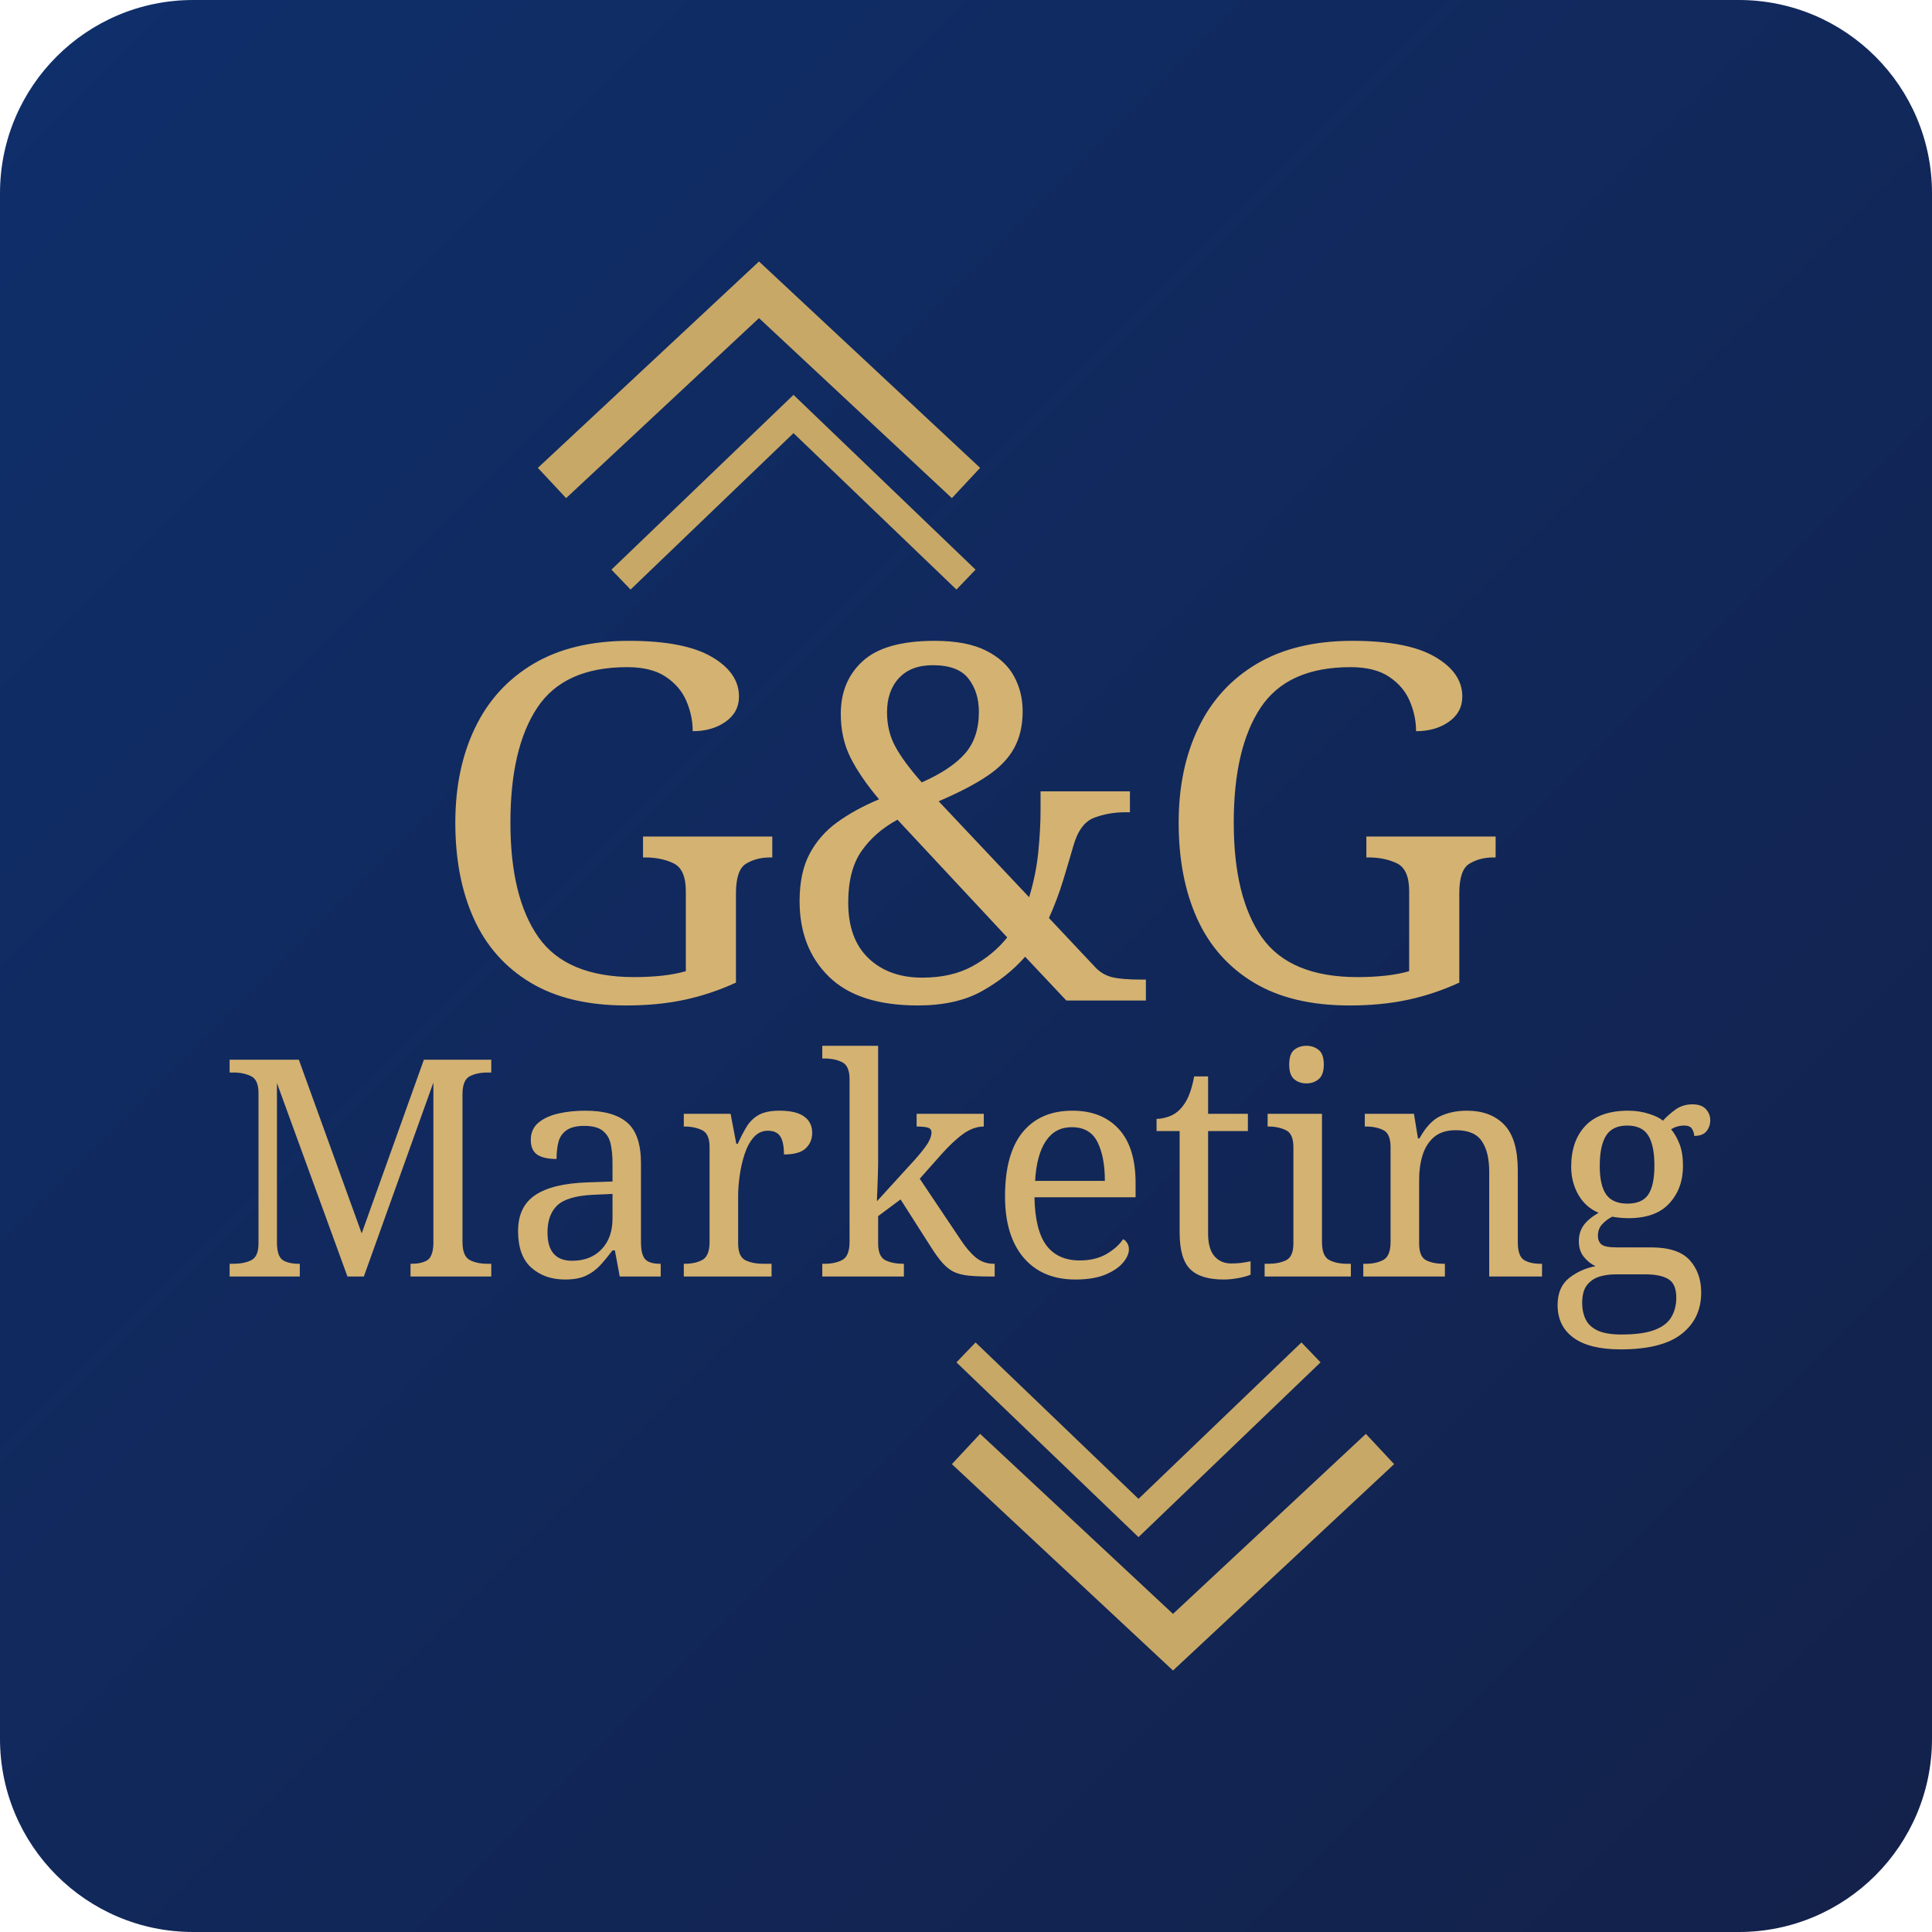
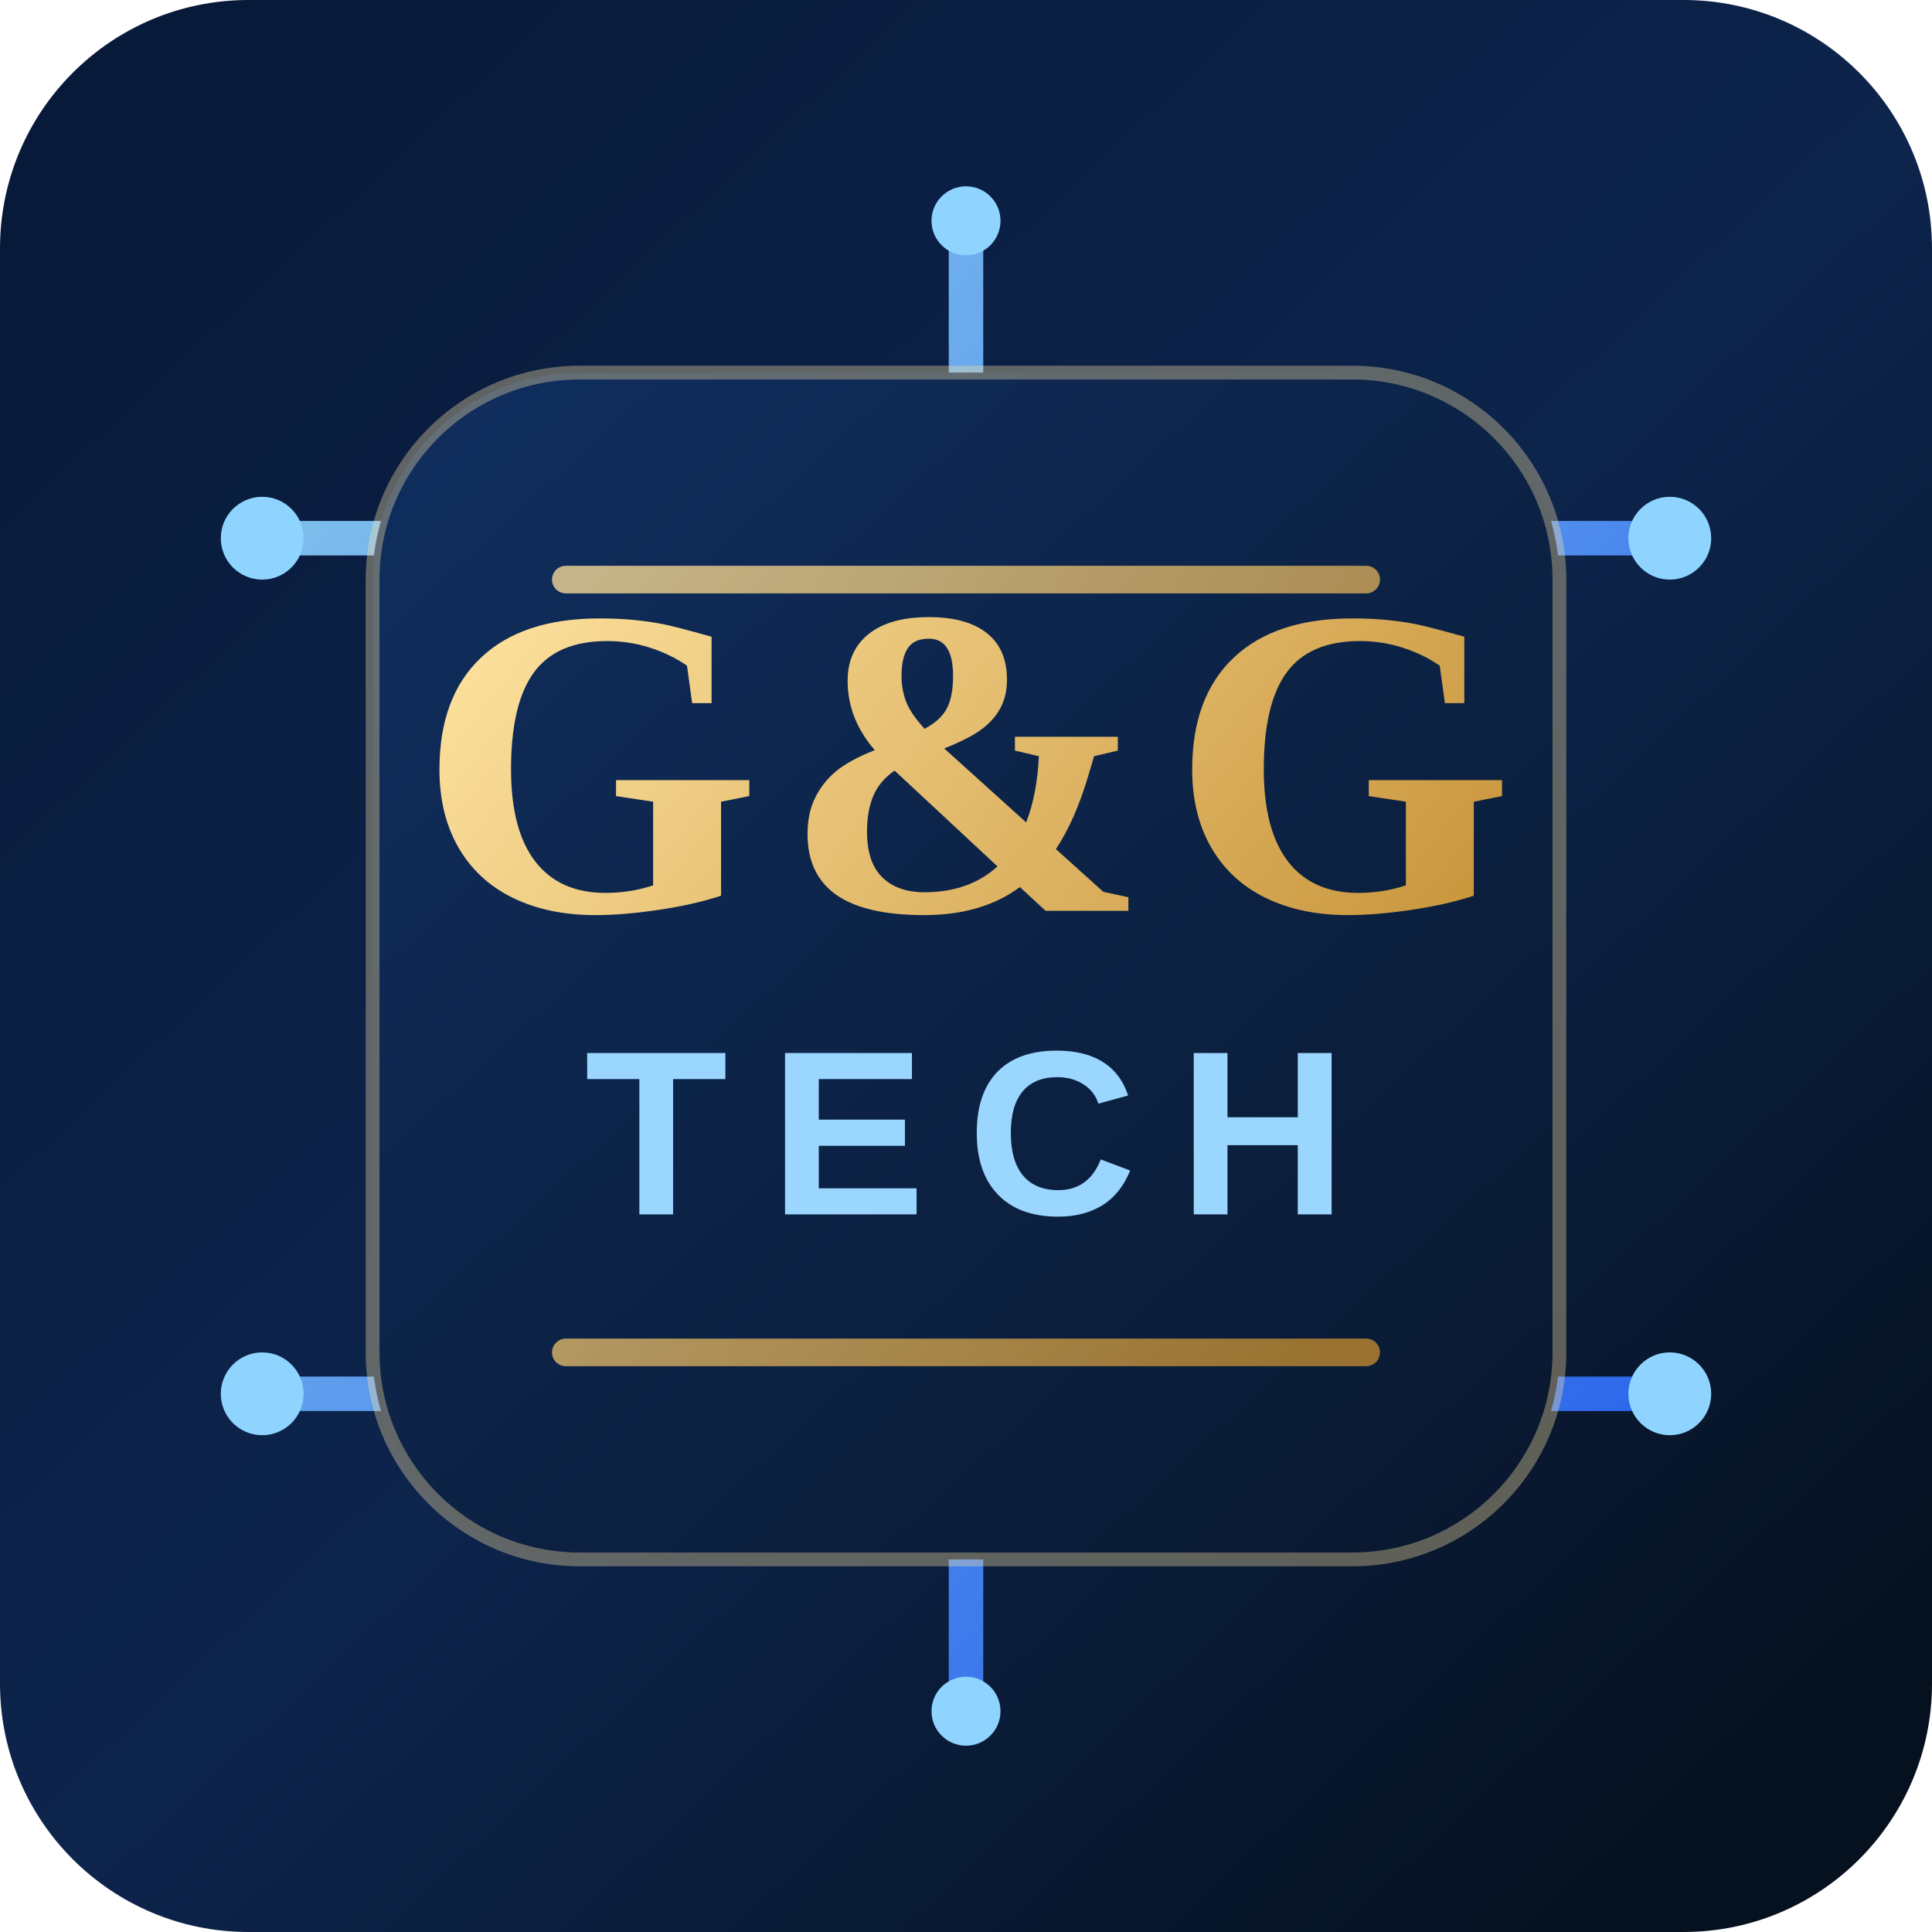
- <svg xmlns="http://www.w3.org/2000/svg" width="280" height="280" viewBox="0 0 280 280" fill="none">
+ <svg xmlns="http://www.w3.org/2000/svg" viewBox="0 0 280 280" role="img" aria-labelledby="gg-tech-logo-title gg-tech-logo-desc">
  <defs>
-     <linearGradient id="bg" x1="0" y1="0" x2="280" y2="280" gradientUnits="userSpaceOnUse">
-       <stop stop-color="#0F2F6B" />
-       <stop offset="1" stop-color="#13214A" />
+     <linearGradient id="bg" x1="24" y1="18" x2="254" y2="264" gradientUnits="userSpaceOnUse">
+       <stop stop-color="#081a3a" />
+       <stop offset="0.52" stop-color="#0d244c" />
+       <stop offset="1" stop-color="#06111f" />
+     </linearGradient>
+     <linearGradient id="panel" x1="58" y1="48" x2="222" y2="228" gradientUnits="userSpaceOnUse">
+       <stop stop-color="#102f60" />
+       <stop offset="1" stop-color="#09172d" />
+     </linearGradient>
+     <linearGradient id="gold" x1="70" y1="74" x2="204" y2="178" gradientUnits="userSpaceOnUse">
+       <stop stop-color="#ffe5a3" />
+       <stop offset="1" stop-color="#c28b2f" />
+     </linearGradient>
+     <linearGradient id="blue" x1="46" y1="52" x2="232" y2="226" gradientUnits="userSpaceOnUse">
+       <stop stop-color="#8ed4ff" />
+       <stop offset="1" stop-color="#2d6dff" />
    </linearGradient>
  </defs>
-   <rect width="280" height="280" rx="28" fill="url(#bg)" />
-   <path d="M80 70L110 42L140 70" stroke="#C8A866" stroke-width="6" />
-   <path d="M90 84L115 60L140 84" stroke="#C8A866" stroke-width="4" />
-   <path d="M140 210L170 238L200 210" stroke="#C8A866" stroke-width="6" />
-   <path d="M140 196L165 220L190 196" stroke="#C8A866" stroke-width="4" />
-   <text x="140" y="145" text-anchor="middle" fill="#D4B272" font-family="Georgia, serif" font-size="72">G&amp;G</text>
-   <text x="140" y="185" text-anchor="middle" fill="#D4B272" font-family="Georgia, serif" font-size="44">Marketing</text>
+   <rect width="280" height="280" rx="36" fill="url(#bg)" />
+   <g fill="none" stroke="url(#blue)" stroke-linecap="round" stroke-linejoin="round" stroke-width="5" opacity="0.9">
+     <path d="M38 78h42l18 18" />
+     <path d="M242 78h-42l-18 18" />
+     <path d="M38 202h42l18-18" />
+     <path d="M242 202h-42l-18-18" />
+     <path d="M140 32v34" />
+     <path d="M140 214v34" />
+   </g>
+   <g fill="#8ed4ff">
+     <circle cx="38" cy="78" r="6" />
+     <circle cx="242" cy="78" r="6" />
+     <circle cx="38" cy="202" r="6" />
+     <circle cx="242" cy="202" r="6" />
+     <circle cx="140" cy="32" r="5" />
+     <circle cx="140" cy="248" r="5" />
+   </g>
+   <rect x="54" y="54" width="172" height="172" rx="30" fill="url(#panel)" stroke="#ffe5a3" stroke-opacity="0.35" stroke-width="2" />
+   <path d="M82 84h116M82 196h116" stroke="url(#gold)" stroke-linecap="round" stroke-width="4" opacity="0.78" />
+   <text x="140" y="132" text-anchor="middle" fill="url(#gold)" font-family="Georgia, Times New Roman, serif" font-size="64" font-weight="700" letter-spacing="3">G&amp;G</text>
+   <text x="140" y="176" text-anchor="middle" fill="#9bd6ff" font-family="Arial, Helvetica, sans-serif" font-size="34" font-weight="800" letter-spacing="6">TECH</text>
</svg>
